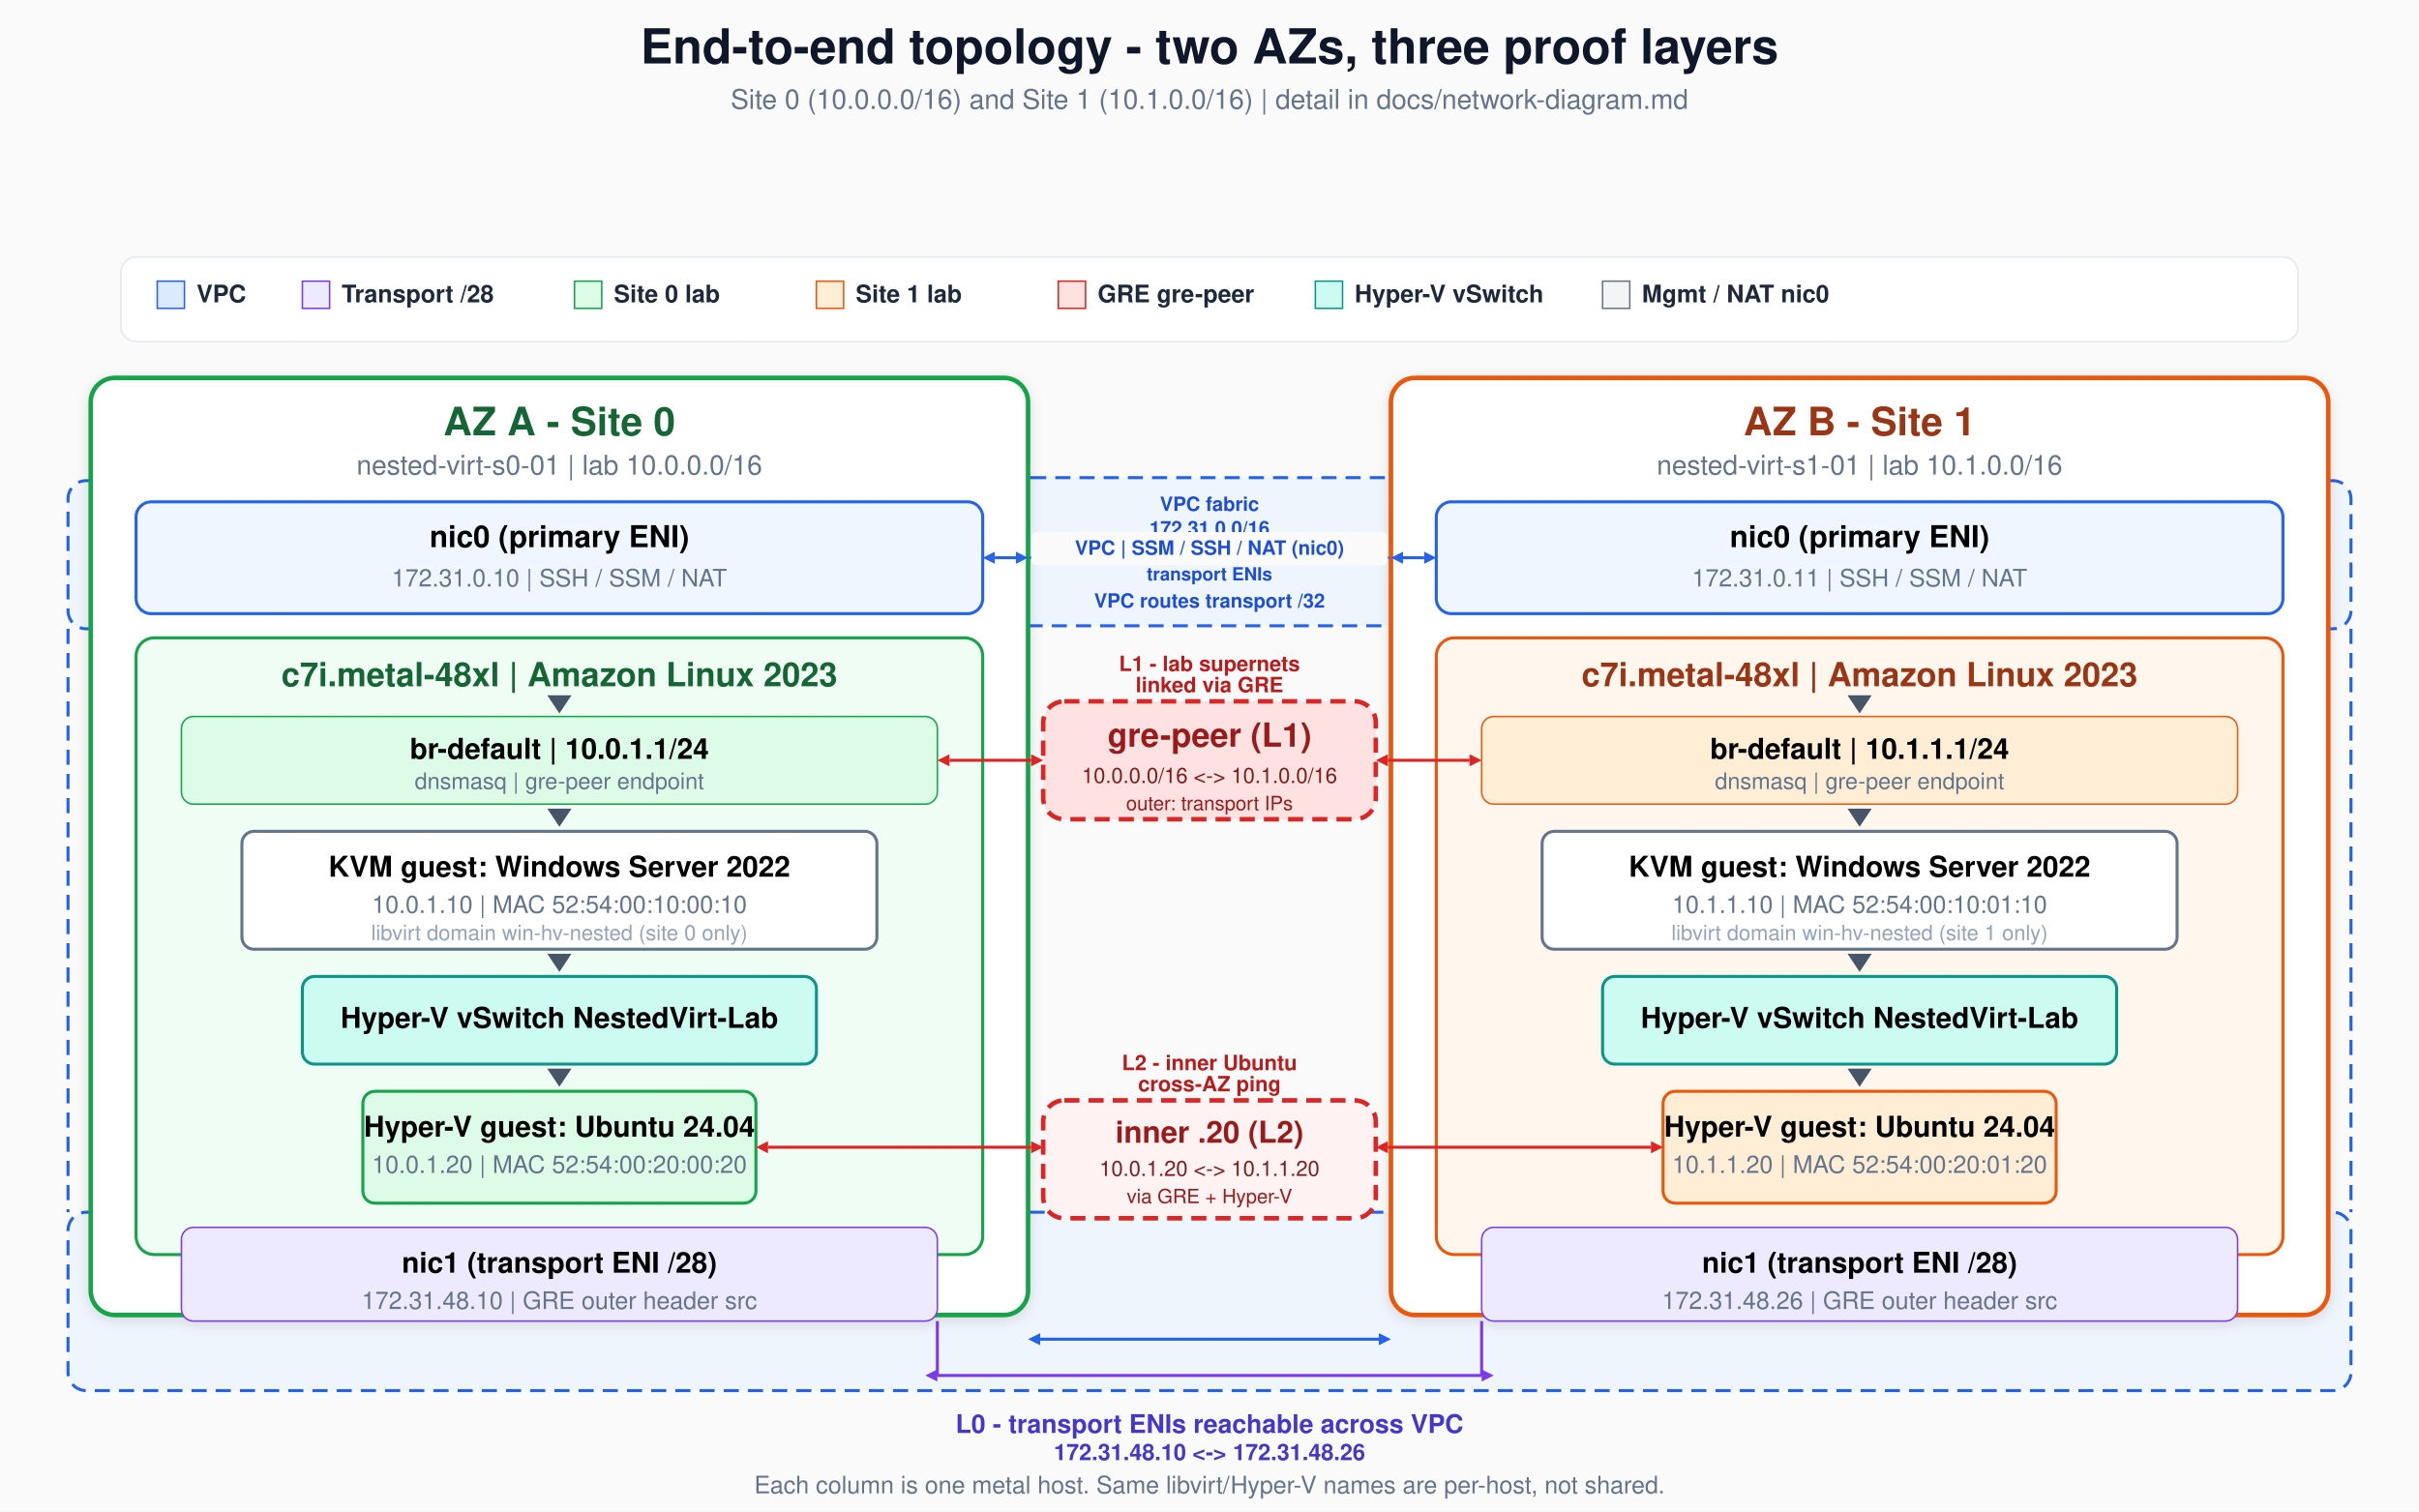
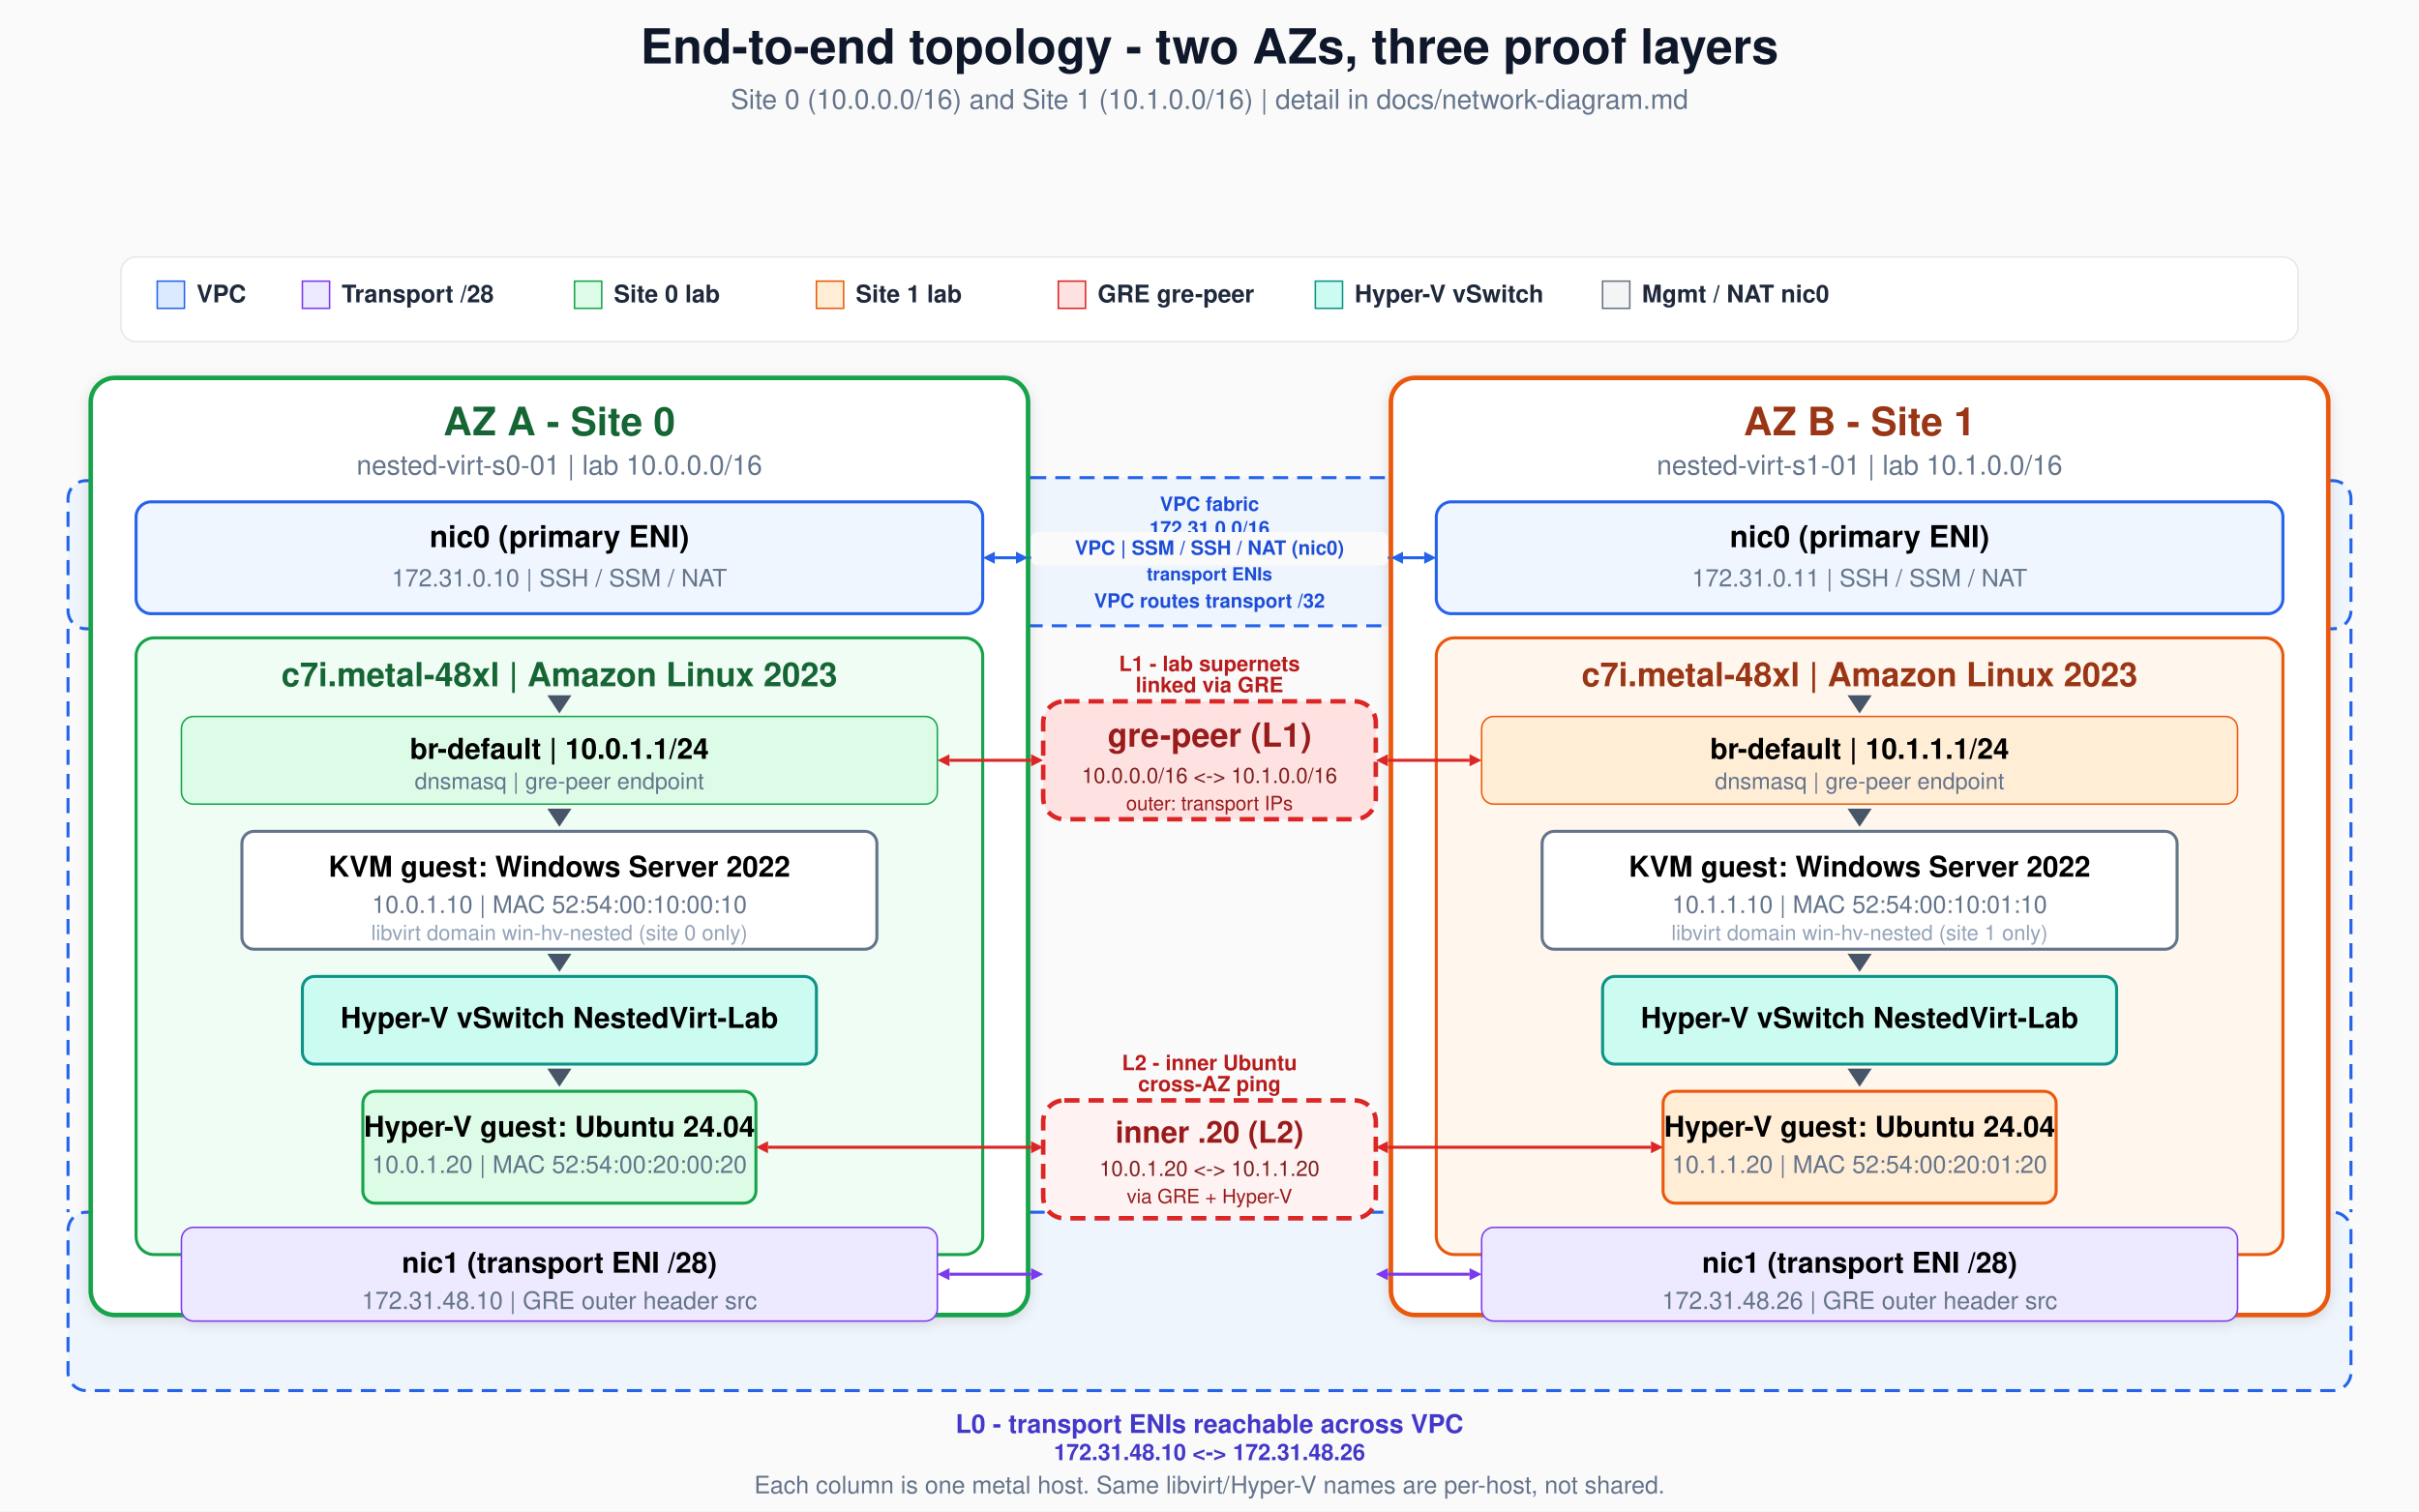
<svg xmlns="http://www.w3.org/2000/svg" viewBox="0 0 1600 1000" font-family="Segoe UI, Helvetica, Arial, sans-serif">
  <defs>
    <marker id="arrow-red-border-left" markerWidth="8" markerHeight="8" refX="8" refY="4" orient="auto" markerUnits="userSpaceOnUse">
      <path d="M8,0 L0,4 L8,8 Z" fill="#dc2626" />
    </marker>
    <marker id="arrow-red-border-right" markerWidth="8" markerHeight="8" refX="0" refY="4" orient="auto" markerUnits="userSpaceOnUse">
      <path d="M0,0 L8,4 L0,8 Z" fill="#dc2626" />
    </marker>
    <marker id="arrow-blue-border-left" markerWidth="8" markerHeight="8" refX="8" refY="4" orient="auto" markerUnits="userSpaceOnUse">
      <path d="M8,0 L0,4 L8,8 Z" fill="#2563eb" />
    </marker>
    <marker id="arrow-blue-border-right" markerWidth="8" markerHeight="8" refX="0" refY="4" orient="auto" markerUnits="userSpaceOnUse">
      <path d="M0,0 L8,4 L0,8 Z" fill="#2563eb" />
    </marker>
    <marker id="arrow-purple-border-left" markerWidth="8" markerHeight="8" refX="8" refY="4" orient="auto" markerUnits="userSpaceOnUse">
      <path d="M8,0 L0,4 L8,8 Z" fill="#7c3aed" />
    </marker>
    <marker id="arrow-purple-border-right" markerWidth="8" markerHeight="8" refX="0" refY="4" orient="auto" markerUnits="userSpaceOnUse">
      <path d="M0,0 L8,4 L0,8 Z" fill="#7c3aed" />
    </marker>
    <filter id="shadow" x="-2%" y="-2%" width="104%" height="104%">
      <feDropShadow dx="0" dy="2" stdDeviation="4" flood-opacity="0.12" />
    </filter>
  </defs>
  <rect width="1600" height="1000" fill="#fafafa" />
  <text x="800" y="42" text-anchor="middle" font-size="32" font-weight="700" fill="#0f172a">End-to-end topology - two AZs, three proof layers</text>
  <text x="800" y="72" text-anchor="middle" font-size="18" fill="#64748b">Site 0 (10.0.0.0/16) and Site 1 (10.1.0.0/16) | detail in docs/network-diagram.md</text>
  <g transform="translate(80,170)">
    <rect x="0" y="0" width="1440" height="56" rx="10" fill="#ffffff" stroke="#e2e8f0" />
    <g font-size="16" font-weight="600">
      <rect x="24" y="16" width="18" height="18" fill="#dbeafe" stroke="#2563eb" />
      <text x="50" y="30" fill="#1e293b">VPC</text>
      <rect x="120" y="16" width="18" height="18" fill="#ede9fe" stroke="#7c3aed" />
      <text x="146" y="30" fill="#1e293b">Transport /28</text>
      <rect x="300" y="16" width="18" height="18" fill="#dcfce7" stroke="#16a34a" />
      <text x="326" y="30" fill="#1e293b">Site 0 lab</text>
      <rect x="460" y="16" width="18" height="18" fill="#ffedd5" stroke="#ea580c" />
      <text x="486" y="30" fill="#1e293b">Site 1 lab</text>
      <rect x="620" y="16" width="18" height="18" fill="#fee2e2" stroke="#dc2626" />
      <text x="646" y="30" fill="#1e293b">GRE gre-peer</text>
      <rect x="790" y="16" width="18" height="18" fill="#ccfbf1" stroke="#0d9488" />
      <text x="816" y="30" fill="#1e293b">Hyper-V vSwitch</text>
      <rect x="980" y="16" width="18" height="18" fill="#f3f4f6" stroke="#6b7280" />
      <text x="1006" y="30" fill="#1e293b">Mgmt / NAT nic0</text>
    </g>
  </g>
  <rect x="45" y="318" width="635" height="98" rx="12" fill="#dbeafe" fill-opacity="0.35" stroke="#2563eb" stroke-width="2" stroke-dasharray="10 6" />
  <rect x="920" y="318" width="635" height="98" rx="12" fill="#dbeafe" fill-opacity="0.35" stroke="#2563eb" stroke-width="2" stroke-dasharray="10 6" />
  <rect x="45" y="802" width="1510" height="118" rx="12" fill="#dbeafe" fill-opacity="0.35" stroke="#2563eb" stroke-width="2" stroke-dasharray="10 6" />
  <line x1="45" y1="416" x2="45" y2="802" stroke="#2563eb" stroke-width="2" stroke-dasharray="10 6" />
  <line x1="1555" y1="416" x2="1555" y2="802" stroke="#2563eb" stroke-width="2" stroke-dasharray="10 6" />
  <rect x="670" y="316" width="260" height="98" rx="12" fill="#dbeafe" fill-opacity="0.35" stroke="#2563eb" stroke-width="2" stroke-dasharray="10 6" />
  <text x="800" y="338" text-anchor="middle" font-size="13" font-weight="700" fill="#1d4ed8">VPC fabric</text>
  <text x="800" y="354" text-anchor="middle" font-size="13" font-weight="700" fill="#1d4ed8">172.31.0.0/16</text>
  <text x="800" y="370" text-anchor="middle" font-size="12" font-weight="600" fill="#1d4ed8">primary ENIs</text>
  <text x="800" y="384" text-anchor="middle" font-size="12" font-weight="600" fill="#1d4ed8">transport ENIs</text>
  <text x="800" y="402" text-anchor="middle" font-size="13" font-weight="700" fill="#1d4ed8">VPC routes transport /32</text>
  <rect x="682" y="430" width="236" height="30" rx="4" fill="#fafafa" />
  <text x="800" y="444" text-anchor="middle" font-size="14" font-weight="700" fill="#b91c1c">L1 - lab supernets</text>
  <text x="800" y="458" text-anchor="middle" font-size="14" font-weight="700" fill="#b91c1c">linked via GRE</text>
  <g transform="translate(690, 464)">
    <rect x="0" y="0" width="220" height="78" rx="14" fill="#fee2e2" stroke="#dc2626" stroke-width="3" stroke-dasharray="10 6" />
    <text x="110" y="30" text-anchor="middle" font-size="22" font-weight="700" fill="#991b1b">gre-peer (L1)</text>
    <text x="110" y="54" text-anchor="middle" font-size="14" fill="#7f1d1d">10.0.0.0/16 &lt;-&gt; 10.1.0.0/16</text>
    <text x="110" y="72" text-anchor="middle" font-size="13" fill="#991b1b">outer: transport IPs</text>
  </g>
  <rect x="682" y="694" width="236" height="30" rx="4" fill="#fafafa" />
  <text x="800" y="708" text-anchor="middle" font-size="14" font-weight="700" fill="#b91c1c">L2 - inner Ubuntu</text>
  <text x="800" y="722" text-anchor="middle" font-size="14" font-weight="700" fill="#b91c1c">cross-AZ ping</text>
  <g transform="translate(690, 728)">
    <rect x="0" y="0" width="220" height="78" rx="14" fill="#fef2f2" stroke="#dc2626" stroke-width="3" stroke-dasharray="10 6" />
    <text x="110" y="28" text-anchor="middle" font-size="20" font-weight="700" fill="#991b1b">inner .20 (L2)</text>
    <text x="110" y="50" text-anchor="middle" font-size="14" fill="#7f1d1d">10.0.1.20 &lt;-&gt; 10.1.1.20</text>
    <text x="110" y="68" text-anchor="middle" font-size="13" fill="#991b1b">via GRE + Hyper-V</text>
  </g>
  <g transform="translate(60,250)" filter="url(#shadow)">
    <rect x="0" y="0" width="620" height="620" rx="16" fill="#ffffff" stroke="#16a34a" stroke-width="3" />
    <text x="310" y="38" text-anchor="middle" font-size="26" font-weight="700" fill="#166534">AZ A - Site 0</text>
    <text x="310" y="64" text-anchor="middle" font-size="18" fill="#64748b">nested-virt-s0-01 | lab 10.0.0.0/16</text>
    <rect x="30" y="82" width="560" height="74" rx="10" fill="#eff6ff" stroke="#2563eb" stroke-width="2" />
    <text x="310" y="112" text-anchor="middle" font-size="20" font-weight="600">nic0 (primary ENI)</text>
    <text x="310" y="138" text-anchor="middle" font-size="16" fill="#64748b">172.31.0.10 | SSH / SSM / NAT</text>
    <rect x="30" y="172" width="560" height="408" rx="12" fill="#f0fdf4" stroke="#16a34a" stroke-width="2" />
    <text x="310" y="204" text-anchor="middle" font-size="22" font-weight="700" fill="#166534">c7i.metal-48xl | Amazon Linux 2023</text>
    <rect x="60" y="224" width="500" height="58" rx="8" fill="#dcfce7" stroke="#16a34a" />
    <text x="310" y="252" text-anchor="middle" font-size="19" font-weight="600">br-default | 10.0.1.1/24</text>
    <text x="310" y="272" text-anchor="middle" font-size="15" fill="#64748b">dnsmasq | gre-peer endpoint</text>
    <rect x="100" y="300" width="420" height="78" rx="8" fill="#ffffff" stroke="#64748b" stroke-width="2" />
    <text x="310" y="330" text-anchor="middle" font-size="19" font-weight="600">KVM guest: Windows Server 2022</text>
    <text x="310" y="354" text-anchor="middle" font-size="16" fill="#64748b">10.0.1.10 | MAC 52:54:00:10:00:10</text>
    <text x="310" y="372" text-anchor="middle" font-size="14" fill="#94a3b8">libvirt domain win-hv-nested (site 0 only)</text>
    <rect x="140" y="396" width="340" height="58" rx="8" fill="#ccfbf1" stroke="#0d9488" stroke-width="2" />
    <text x="310" y="430" text-anchor="middle" font-size="19" font-weight="600">Hyper-V vSwitch NestedVirt-Lab</text>
    <rect x="180" y="472" width="260" height="74" rx="8" fill="#dcfce7" stroke="#16a34a" stroke-width="2" />
    <text x="310" y="502" text-anchor="middle" font-size="19" font-weight="700">Hyper-V guest: Ubuntu 24.04</text>
    <text x="310" y="526" text-anchor="middle" font-size="16" fill="#64748b">10.0.1.20 | MAC 52:54:00:20:00:20</text>
    <rect x="60" y="562" width="500" height="62" rx="8" fill="#ede9fe" stroke="#7c3aed" />
    <text x="310" y="592" text-anchor="middle" font-size="19" font-weight="600">nic1 (transport ENI /28)</text>
    <text x="310" y="616" text-anchor="middle" font-size="16" fill="#64748b">172.31.48.10 | GRE outer header src</text>
    <polygon points="302,210 318,210 310,222" fill="#475569" />
    <polygon points="302,285 318,285 310,297" fill="#475569" />
    <polygon points="302,381 318,381 310,393" fill="#475569" />
    <polygon points="302,457 318,457 310,469" fill="#475569" />
  </g>
  <g transform="translate(920,250)" filter="url(#shadow)">
    <rect x="0" y="0" width="620" height="620" rx="16" fill="#ffffff" stroke="#ea580c" stroke-width="3" />
    <text x="310" y="38" text-anchor="middle" font-size="26" font-weight="700" fill="#9a3412">AZ B - Site 1</text>
    <text x="310" y="64" text-anchor="middle" font-size="18" fill="#64748b">nested-virt-s1-01 | lab 10.1.0.0/16</text>
    <rect x="30" y="82" width="560" height="74" rx="10" fill="#eff6ff" stroke="#2563eb" stroke-width="2" />
    <text x="310" y="112" text-anchor="middle" font-size="20" font-weight="600">nic0 (primary ENI)</text>
    <text x="310" y="138" text-anchor="middle" font-size="16" fill="#64748b">172.31.0.11 | SSH / SSM / NAT</text>
    <rect x="30" y="172" width="560" height="408" rx="12" fill="#fff7ed" stroke="#ea580c" stroke-width="2" />
    <text x="310" y="204" text-anchor="middle" font-size="22" font-weight="700" fill="#9a3412">c7i.metal-48xl | Amazon Linux 2023</text>
    <rect x="60" y="224" width="500" height="58" rx="8" fill="#ffedd5" stroke="#ea580c" />
    <text x="310" y="252" text-anchor="middle" font-size="19" font-weight="600">br-default | 10.1.1.1/24</text>
    <text x="310" y="272" text-anchor="middle" font-size="15" fill="#64748b">dnsmasq | gre-peer endpoint</text>
    <rect x="100" y="300" width="420" height="78" rx="8" fill="#ffffff" stroke="#64748b" stroke-width="2" />
    <text x="310" y="330" text-anchor="middle" font-size="19" font-weight="600">KVM guest: Windows Server 2022</text>
    <text x="310" y="354" text-anchor="middle" font-size="16" fill="#64748b">10.1.1.10 | MAC 52:54:00:10:01:10</text>
    <text x="310" y="372" text-anchor="middle" font-size="14" fill="#94a3b8">libvirt domain win-hv-nested (site 1 only)</text>
    <rect x="140" y="396" width="340" height="58" rx="8" fill="#ccfbf1" stroke="#0d9488" stroke-width="2" />
    <text x="310" y="430" text-anchor="middle" font-size="19" font-weight="600">Hyper-V vSwitch NestedVirt-Lab</text>
    <rect x="180" y="472" width="260" height="74" rx="8" fill="#ffedd5" stroke="#ea580c" stroke-width="2" />
    <text x="310" y="502" text-anchor="middle" font-size="19" font-weight="700">Hyper-V guest: Ubuntu 24.04</text>
    <text x="310" y="526" text-anchor="middle" font-size="16" fill="#64748b">10.1.1.20 | MAC 52:54:00:20:01:20</text>
    <rect x="60" y="562" width="500" height="62" rx="8" fill="#ede9fe" stroke="#7c3aed" />
    <text x="310" y="592" text-anchor="middle" font-size="19" font-weight="600">nic1 (transport ENI /28)</text>
    <text x="310" y="616" text-anchor="middle" font-size="16" fill="#64748b">172.31.48.26 | GRE outer header src</text>
    <polygon points="302,210 318,210 310,222" fill="#475569" />
    <polygon points="302,285 318,285 310,297" fill="#475569" />
    <polygon points="302,381 318,381 310,393" fill="#475569" />
    <polygon points="302,457 318,457 310,469" fill="#475569" />
  </g>
  <line x1="658" y1="369" x2="672" y2="369" stroke="#2563eb" stroke-width="2" marker-start="url(#arrow-blue-border-left)" marker-end="url(#arrow-blue-border-right)" />
  <line x1="688" y1="369" x2="912" y2="369" stroke="#2563eb" stroke-width="2" marker-start="url(#arrow-blue-border-left)" marker-end="url(#arrow-blue-border-right)" />
  <line x1="928" y1="369" x2="942" y2="369" stroke="#2563eb" stroke-width="2" marker-start="url(#arrow-blue-border-left)" marker-end="url(#arrow-blue-border-right)" />
  <rect x="682" y="352" width="236" height="22" rx="4" fill="#fafafa" />
  <text x="800" y="367" text-anchor="middle" font-size="13" font-weight="700" fill="#1d4ed8">VPC | SSM / SSH / NAT (nic0)</text>
  <line x1="628" y1="503" x2="682" y2="503" stroke="#dc2626" stroke-width="2" marker-start="url(#arrow-red-border-left)" marker-end="url(#arrow-red-border-right)" />
  <line x1="918" y1="503" x2="972" y2="503" stroke="#dc2626" stroke-width="2" marker-start="url(#arrow-red-border-left)" marker-end="url(#arrow-red-border-right)" />
  <line x1="508" y1="759" x2="682" y2="759" stroke="#dc2626" stroke-width="2" marker-start="url(#arrow-red-border-left)" marker-end="url(#arrow-red-border-right)" />
  <line x1="918" y1="759" x2="1092" y2="759" stroke="#dc2626" stroke-width="2" marker-start="url(#arrow-red-border-left)" marker-end="url(#arrow-red-border-right)" />
-   <line x1="688" y1="886" x2="912" y2="886" stroke="#2563eb" stroke-width="2" marker-start="url(#arrow-blue-border-left)" marker-end="url(#arrow-blue-border-right)" />
-   <line x1="620" y1="874" x2="620" y2="910" stroke="#7c3aed" stroke-width="2" />
-   <line x1="980" y1="874" x2="980" y2="910" stroke="#7c3aed" stroke-width="2" />
-   <line x1="620" y1="910" x2="980" y2="910" stroke="#7c3aed" stroke-width="2" marker-start="url(#arrow-purple-border-left)" marker-end="url(#arrow-purple-border-right)" />
+   <line x1="628" y1="843" x2="682" y2="843" stroke="#7c3aed" stroke-width="2" marker-start="url(#arrow-purple-border-left)" marker-end="url(#arrow-purple-border-right)" />
+   <line x1="918" y1="843" x2="972" y2="843" stroke="#7c3aed" stroke-width="2" marker-start="url(#arrow-purple-border-left)" marker-end="url(#arrow-purple-border-right)" />
  <text x="800" y="948" text-anchor="middle" font-size="17" font-weight="700" fill="#4338ca">L0 - transport ENIs reachable across VPC</text>
  <text x="800" y="966" text-anchor="middle" font-size="15" font-weight="600" fill="#4338ca">172.31.48.10 &lt;-&gt; 172.31.48.26</text>
  <text x="800" y="988" text-anchor="middle" font-size="16" fill="#64748b">Each column is one metal host. Same libvirt/Hyper-V names are per-host, not shared.</text>
</svg>
